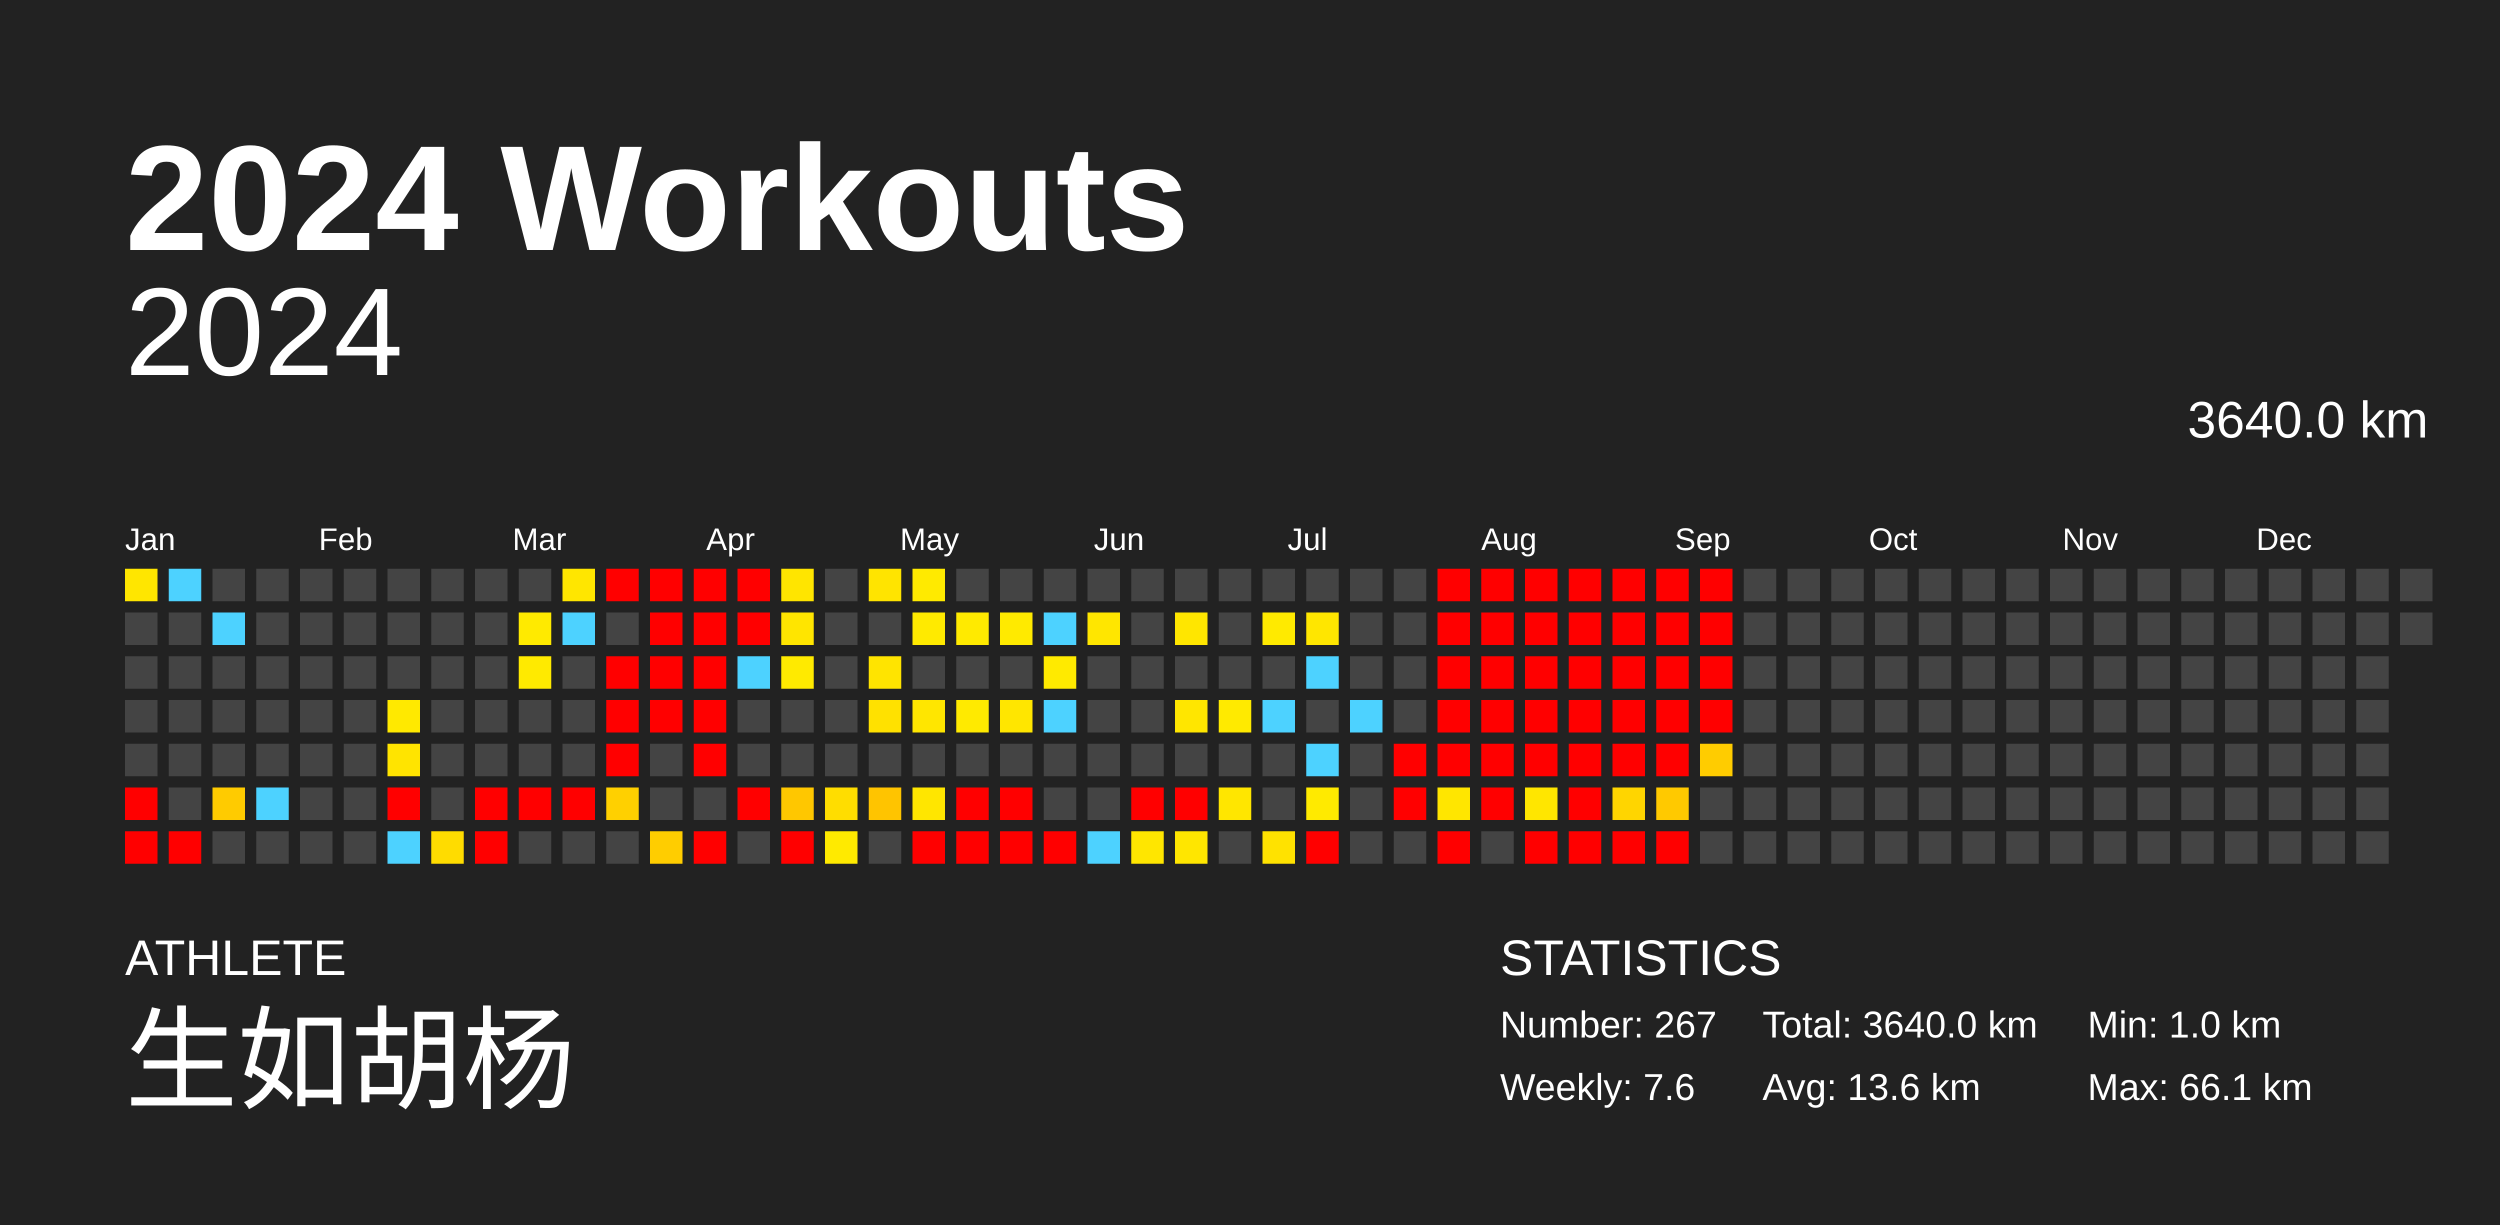
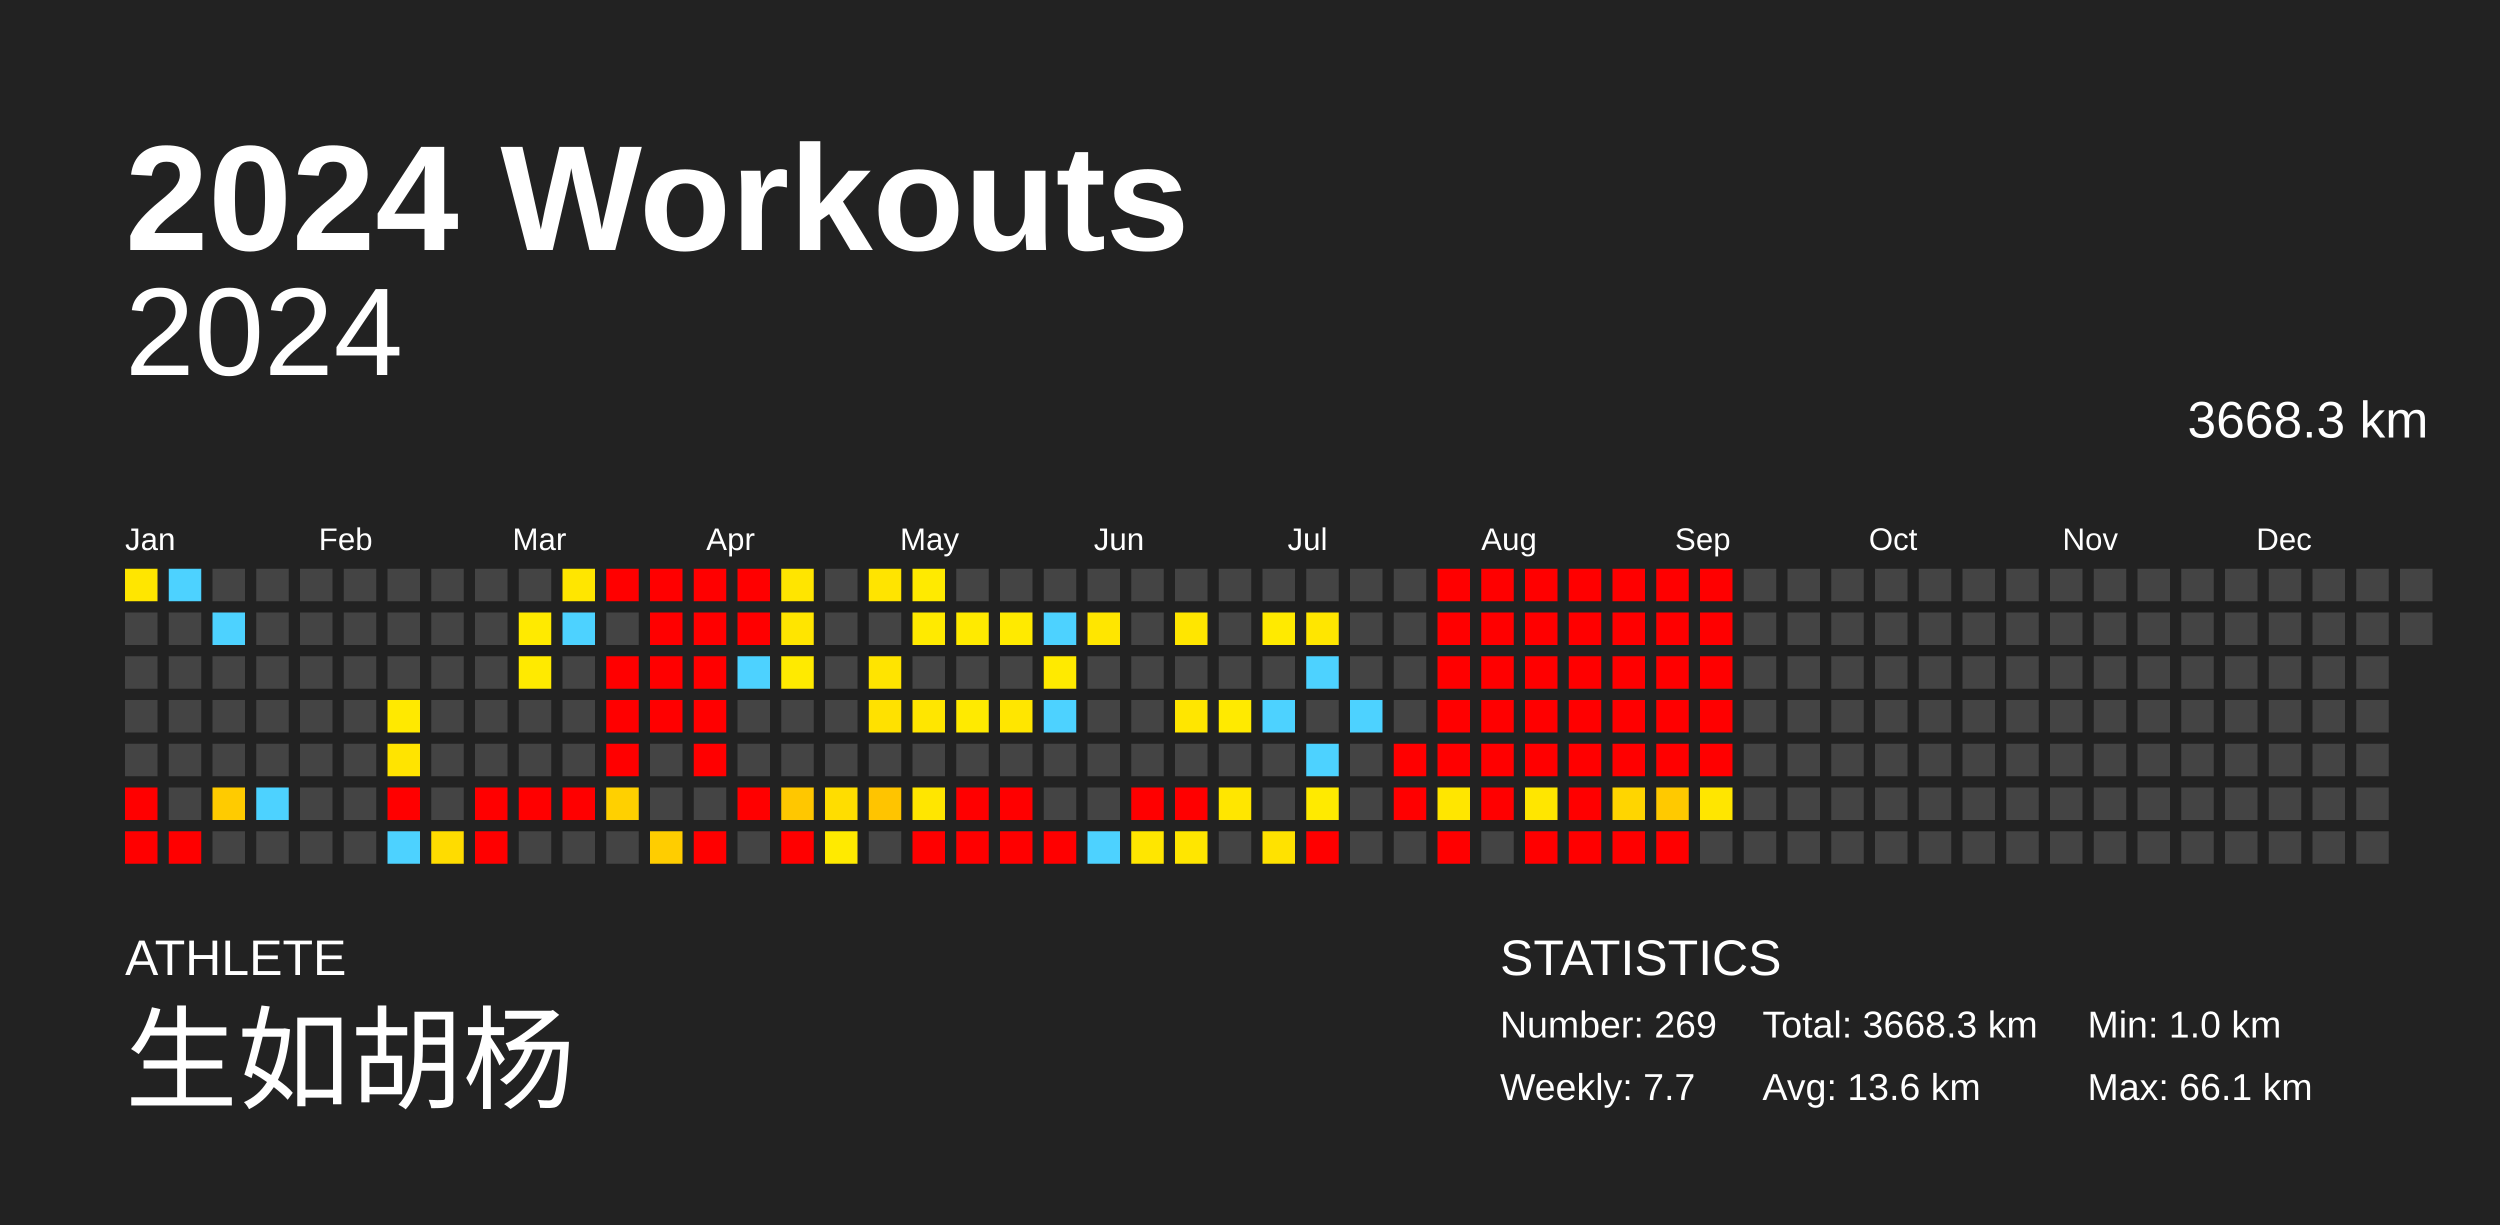
<svg xmlns="http://www.w3.org/2000/svg" baseProfile="full" height="98mm" version="1.1" viewBox="0,0,200,98" width="200mm">
  <defs />
  <rect fill="#222222" height="98" width="200" x="0" y="0" />
  <text fill="#FFFFFF" style="font-size:12px; font-family:Arial; font-weight:bold;" x="10" y="20">2024 Workouts</text>
  <text fill="#FFFFFF" style="font-size:4px; font-family:Arial" x="10" y="78">ATHLETE</text>
  <text fill="#FFFFFF" style="font-size:9px; font-family:Arial" x="10" y="88">生如胡杨</text>
  <text fill="#FFFFFF" style="font-size:4px; font-family:Arial" x="120" y="78">STATISTICS</text>
-   <text fill="#FFFFFF" style="font-size:3px; font-family:Arial" x="120" y="83">Number: 267</text>
-   <text fill="#FFFFFF" style="font-size:3px; font-family:Arial" x="120" y="88">Weekly: 7.6</text>
-   <text fill="#FFFFFF" style="font-size:3px; font-family:Arial" x="141" y="83">Total: 3640.0 km</text>
+   <text fill="#FFFFFF" style="font-size:3px; font-family:Arial" x="120" y="83">Number: 269</text>
+   <text fill="#FFFFFF" style="font-size:3px; font-family:Arial" x="120" y="88">Weekly: 7.7</text>
+   <text fill="#FFFFFF" style="font-size:3px; font-family:Arial" x="141" y="83">Total: 3668.3 km</text>
  <text fill="#FFFFFF" style="font-size:3px; font-family:Arial" x="141" y="88">Avg: 13.6 km</text>
  <text fill="#FFFFFF" style="font-size:3px; font-family:Arial" x="167" y="83">Min: 1.0 km</text>
  <text fill="#FFFFFF" style="font-size:3px; font-family:Arial" x="167" y="88">Max: 66.1 km</text>
  <text alignment-baseline="hanging" fill="#FFFFFF" style="font-size:10.0px; font-family:Arial;" x="10" y="30">2024</text>
-   <text alignment-baseline="hanging" fill="#FFFFFF" style="font-size:4.125px; font-family:Arial;" x="175" y="35">3640.0 km</text>
+   <text alignment-baseline="hanging" fill="#FFFFFF" style="font-size:4.125px; font-family:Arial;" x="175" y="35">3668.3 km</text>
  <text fill="#FFFFFF" style="font-size:2.5px; font-family:Arial" x="10.0" y="44">Jan</text>
  <text fill="#FFFFFF" style="font-size:2.5px; font-family:Arial" x="25.5" y="44">Feb</text>
  <text fill="#FFFFFF" style="font-size:2.5px; font-family:Arial" x="41.0" y="44">Mar</text>
  <text fill="#FFFFFF" style="font-size:2.5px; font-family:Arial" x="56.5" y="44">Apr</text>
  <text fill="#FFFFFF" style="font-size:2.5px; font-family:Arial" x="72.0" y="44">May</text>
  <text fill="#FFFFFF" style="font-size:2.5px; font-family:Arial" x="87.5" y="44">Jun</text>
  <text fill="#FFFFFF" style="font-size:2.5px; font-family:Arial" x="103.0" y="44">Jul</text>
  <text fill="#FFFFFF" style="font-size:2.5px; font-family:Arial" x="118.5" y="44">Aug</text>
  <text fill="#FFFFFF" style="font-size:2.5px; font-family:Arial" x="134.0" y="44">Sep</text>
  <text fill="#FFFFFF" style="font-size:2.5px; font-family:Arial" x="149.5" y="44">Oct</text>
  <text fill="#FFFFFF" style="font-size:2.5px; font-family:Arial" x="165.0" y="44">Nov</text>
  <text fill="#FFFFFF" style="font-size:2.5px; font-family:Arial" x="180.5" y="44">Dec</text>
  <rect fill="#ffe600" height="2.6" width="2.6" x="10.0" y="45.5" />
  <rect fill="#444444" height="2.6" width="2.6" x="10.0" y="49.0" />
  <rect fill="#444444" height="2.6" width="2.6" x="10.0" y="52.5" />
  <rect fill="#444444" height="2.6" width="2.6" x="10.0" y="56.0" />
  <rect fill="#444444" height="2.6" width="2.6" x="10.0" y="59.5" />
  <rect fill="red" height="2.6" width="2.6" x="10.0" y="63.0" />
  <rect fill="red" height="2.6" width="2.6" x="10.0" y="66.5" />
  <rect fill="#4dd2ff" height="2.6" width="2.6" x="13.5" y="45.5" />
  <rect fill="#444444" height="2.6" width="2.6" x="13.5" y="49.0" />
  <rect fill="#444444" height="2.6" width="2.6" x="13.5" y="52.5" />
  <rect fill="#444444" height="2.6" width="2.6" x="13.5" y="56.0" />
  <rect fill="#444444" height="2.6" width="2.6" x="13.5" y="59.5" />
  <rect fill="#444444" height="2.6" width="2.6" x="13.5" y="63.0" />
  <rect fill="red" height="2.6" width="2.6" x="13.5" y="66.5" />
  <rect fill="#444444" height="2.6" width="2.6" x="17.0" y="45.5" />
  <rect fill="#4dd2ff" height="2.6" width="2.6" x="17.0" y="49.0" />
  <rect fill="#444444" height="2.6" width="2.6" x="17.0" y="52.5" />
  <rect fill="#444444" height="2.6" width="2.6" x="17.0" y="56.0" />
  <rect fill="#444444" height="2.6" width="2.6" x="17.0" y="59.5" />
  <rect fill="#ffcb00" height="2.6" width="2.6" x="17.0" y="63.0" />
  <rect fill="#444444" height="2.6" width="2.6" x="17.0" y="66.5" />
  <rect fill="#444444" height="2.6" width="2.6" x="20.5" y="45.5" />
  <rect fill="#444444" height="2.6" width="2.6" x="20.5" y="49.0" />
  <rect fill="#444444" height="2.6" width="2.6" x="20.5" y="52.5" />
  <rect fill="#444444" height="2.6" width="2.6" x="20.5" y="56.0" />
  <rect fill="#444444" height="2.6" width="2.6" x="20.5" y="59.5" />
  <rect fill="#4dd2ff" height="2.6" width="2.6" x="20.5" y="63.0" />
  <rect fill="#444444" height="2.6" width="2.6" x="20.5" y="66.5" />
  <rect fill="#444444" height="2.6" width="2.6" x="24.0" y="45.5" />
  <rect fill="#444444" height="2.6" width="2.6" x="24.0" y="49.0" />
  <rect fill="#444444" height="2.6" width="2.6" x="24.0" y="52.5" />
  <rect fill="#444444" height="2.6" width="2.6" x="24.0" y="56.0" />
  <rect fill="#444444" height="2.6" width="2.6" x="24.0" y="59.5" />
  <rect fill="#444444" height="2.6" width="2.6" x="24.0" y="63.0" />
  <rect fill="#444444" height="2.6" width="2.6" x="24.0" y="66.5" />
  <rect fill="#444444" height="2.6" width="2.6" x="27.5" y="45.5" />
  <rect fill="#444444" height="2.6" width="2.6" x="27.5" y="49.0" />
  <rect fill="#444444" height="2.6" width="2.6" x="27.5" y="52.5" />
  <rect fill="#444444" height="2.6" width="2.6" x="27.5" y="56.0" />
  <rect fill="#444444" height="2.6" width="2.6" x="27.5" y="59.5" />
  <rect fill="#444444" height="2.6" width="2.6" x="27.5" y="63.0" />
  <rect fill="#444444" height="2.6" width="2.6" x="27.5" y="66.5" />
  <rect fill="#444444" height="2.6" width="2.6" x="31.0" y="45.5" />
  <rect fill="#444444" height="2.6" width="2.6" x="31.0" y="49.0" />
  <rect fill="#444444" height="2.6" width="2.6" x="31.0" y="52.5" />
  <rect fill="#ffe900" height="2.6" width="2.6" x="31.0" y="56.0" />
  <rect fill="#ffe400" height="2.6" width="2.6" x="31.0" y="59.5" />
  <rect fill="red" height="2.6" width="2.6" x="31.0" y="63.0" />
  <rect fill="#4dd2ff" height="2.6" width="2.6" x="31.0" y="66.5" />
  <rect fill="#444444" height="2.6" width="2.6" x="34.5" y="45.5" />
  <rect fill="#444444" height="2.6" width="2.6" x="34.5" y="49.0" />
  <rect fill="#444444" height="2.6" width="2.6" x="34.5" y="52.5" />
  <rect fill="#444444" height="2.6" width="2.6" x="34.5" y="56.0" />
  <rect fill="#444444" height="2.6" width="2.6" x="34.5" y="59.5" />
  <rect fill="#444444" height="2.6" width="2.6" x="34.5" y="63.0" />
  <rect fill="#ffdc00" height="2.6" width="2.6" x="34.5" y="66.5" />
  <rect fill="#444444" height="2.6" width="2.6" x="38.0" y="45.5" />
  <rect fill="#444444" height="2.6" width="2.6" x="38.0" y="49.0" />
  <rect fill="#444444" height="2.6" width="2.6" x="38.0" y="52.5" />
  <rect fill="#444444" height="2.6" width="2.6" x="38.0" y="56.0" />
  <rect fill="#444444" height="2.6" width="2.6" x="38.0" y="59.5" />
  <rect fill="red" height="2.6" width="2.6" x="38.0" y="63.0" />
  <rect fill="red" height="2.6" width="2.6" x="38.0" y="66.5" />
  <rect fill="#444444" height="2.6" width="2.6" x="41.5" y="45.5" />
  <rect fill="#ffea00" height="2.6" width="2.6" x="41.5" y="49.0" />
  <rect fill="#ffea00" height="2.6" width="2.6" x="41.5" y="52.5" />
  <rect fill="#444444" height="2.6" width="2.6" x="41.5" y="56.0" />
  <rect fill="#444444" height="2.6" width="2.6" x="41.5" y="59.5" />
  <rect fill="red" height="2.6" width="2.6" x="41.5" y="63.0" />
  <rect fill="#444444" height="2.6" width="2.6" x="41.5" y="66.5" />
  <rect fill="#ffe600" height="2.6" width="2.6" x="45.0" y="45.5" />
  <rect fill="#4dd2ff" height="2.6" width="2.6" x="45.0" y="49.0" />
  <rect fill="#444444" height="2.6" width="2.6" x="45.0" y="52.5" />
  <rect fill="#444444" height="2.6" width="2.6" x="45.0" y="56.0" />
  <rect fill="#444444" height="2.6" width="2.6" x="45.0" y="59.5" />
  <rect fill="red" height="2.6" width="2.6" x="45.0" y="63.0" />
  <rect fill="#444444" height="2.6" width="2.6" x="45.0" y="66.5" />
  <rect fill="red" height="2.6" width="2.6" x="48.5" y="45.5" />
  <rect fill="#444444" height="2.6" width="2.6" x="48.5" y="49.0" />
  <rect fill="red" height="2.6" width="2.6" x="48.5" y="52.5" />
  <rect fill="red" height="2.6" width="2.6" x="48.5" y="56.0" />
  <rect fill="red" height="2.6" width="2.6" x="48.5" y="59.5" />
  <rect fill="#ffd000" height="2.6" width="2.6" x="48.5" y="63.0" />
  <rect fill="#444444" height="2.6" width="2.6" x="48.5" y="66.5" />
  <rect fill="red" height="2.6" width="2.6" x="52.0" y="45.5" />
  <rect fill="red" height="2.6" width="2.6" x="52.0" y="49.0" />
  <rect fill="red" height="2.6" width="2.6" x="52.0" y="52.5" />
  <rect fill="red" height="2.6" width="2.6" x="52.0" y="56.0" />
  <rect fill="#444444" height="2.6" width="2.6" x="52.0" y="59.5" />
  <rect fill="#444444" height="2.6" width="2.6" x="52.0" y="63.0" />
  <rect fill="#ffcd00" height="2.6" width="2.6" x="52.0" y="66.5" />
  <rect fill="red" height="2.6" width="2.6" x="55.5" y="45.5" />
  <rect fill="red" height="2.6" width="2.6" x="55.5" y="49.0" />
  <rect fill="red" height="2.6" width="2.6" x="55.5" y="52.5" />
  <rect fill="red" height="2.6" width="2.6" x="55.5" y="56.0" />
  <rect fill="red" height="2.6" width="2.6" x="55.5" y="59.5" />
  <rect fill="#444444" height="2.6" width="2.6" x="55.5" y="63.0" />
  <rect fill="red" height="2.6" width="2.6" x="55.5" y="66.5" />
  <rect fill="red" height="2.6" width="2.6" x="59.0" y="45.5" />
  <rect fill="red" height="2.6" width="2.6" x="59.0" y="49.0" />
  <rect fill="#4dd2ff" height="2.6" width="2.6" x="59.0" y="52.5" />
  <rect fill="#444444" height="2.6" width="2.6" x="59.0" y="56.0" />
  <rect fill="#444444" height="2.6" width="2.6" x="59.0" y="59.5" />
  <rect fill="red" height="2.6" width="2.6" x="59.0" y="63.0" />
  <rect fill="#444444" height="2.6" width="2.6" x="59.0" y="66.5" />
  <rect fill="#ffe500" height="2.6" width="2.6" x="62.5" y="45.5" />
  <rect fill="#ffe500" height="2.6" width="2.6" x="62.5" y="49.0" />
  <rect fill="#ffea00" height="2.6" width="2.6" x="62.5" y="52.5" />
  <rect fill="#444444" height="2.6" width="2.6" x="62.5" y="56.0" />
  <rect fill="#444444" height="2.6" width="2.6" x="62.5" y="59.5" />
  <rect fill="#ffc700" height="2.6" width="2.6" x="62.5" y="63.0" />
  <rect fill="red" height="2.6" width="2.6" x="62.5" y="66.5" />
  <rect fill="#444444" height="2.6" width="2.6" x="66.0" y="45.5" />
  <rect fill="#444444" height="2.6" width="2.6" x="66.0" y="49.0" />
  <rect fill="#444444" height="2.6" width="2.6" x="66.0" y="52.5" />
  <rect fill="#444444" height="2.6" width="2.6" x="66.0" y="56.0" />
  <rect fill="#444444" height="2.6" width="2.6" x="66.0" y="59.5" />
  <rect fill="#ffdd00" height="2.6" width="2.6" x="66.0" y="63.0" />
  <rect fill="#ffea00" height="2.6" width="2.6" x="66.0" y="66.5" />
  <rect fill="#ffe400" height="2.6" width="2.6" x="69.5" y="45.5" />
  <rect fill="#444444" height="2.6" width="2.6" x="69.5" y="49.0" />
  <rect fill="#ffe400" height="2.6" width="2.6" x="69.5" y="52.5" />
  <rect fill="#ffe100" height="2.6" width="2.6" x="69.5" y="56.0" />
  <rect fill="#444444" height="2.6" width="2.6" x="69.5" y="59.5" />
  <rect fill="#ffc400" height="2.6" width="2.6" x="69.5" y="63.0" />
  <rect fill="#444444" height="2.6" width="2.6" x="69.5" y="66.5" />
  <rect fill="#ffea00" height="2.6" width="2.6" x="73.0" y="45.5" />
  <rect fill="#ffea00" height="2.6" width="2.6" x="73.0" y="49.0" />
  <rect fill="#444444" height="2.6" width="2.6" x="73.0" y="52.5" />
  <rect fill="#ffe600" height="2.6" width="2.6" x="73.0" y="56.0" />
  <rect fill="#444444" height="2.6" width="2.6" x="73.0" y="59.5" />
  <rect fill="#ffe600" height="2.6" width="2.6" x="73.0" y="63.0" />
  <rect fill="red" height="2.6" width="2.6" x="73.0" y="66.5" />
  <rect fill="#444444" height="2.6" width="2.6" x="76.5" y="45.5" />
  <rect fill="#ffea00" height="2.6" width="2.6" x="76.5" y="49.0" />
  <rect fill="#444444" height="2.6" width="2.6" x="76.5" y="52.5" />
  <rect fill="#ffea00" height="2.6" width="2.6" x="76.5" y="56.0" />
  <rect fill="#444444" height="2.6" width="2.6" x="76.5" y="59.5" />
  <rect fill="red" height="2.6" width="2.6" x="76.5" y="63.0" />
  <rect fill="red" height="2.6" width="2.6" x="76.5" y="66.5" />
  <rect fill="#444444" height="2.6" width="2.6" x="80.0" y="45.5" />
  <rect fill="#ffea00" height="2.6" width="2.6" x="80.0" y="49.0" />
  <rect fill="#444444" height="2.6" width="2.6" x="80.0" y="52.5" />
  <rect fill="#ffe600" height="2.6" width="2.6" x="80.0" y="56.0" />
  <rect fill="#444444" height="2.6" width="2.6" x="80.0" y="59.5" />
  <rect fill="red" height="2.6" width="2.6" x="80.0" y="63.0" />
  <rect fill="red" height="2.6" width="2.6" x="80.0" y="66.5" />
  <rect fill="#444444" height="2.6" width="2.6" x="83.5" y="45.5" />
  <rect fill="#4dd2ff" height="2.6" width="2.6" x="83.5" y="49.0" />
  <rect fill="#ffea00" height="2.6" width="2.6" x="83.5" y="52.5" />
  <rect fill="#4dd2ff" height="2.6" width="2.6" x="83.5" y="56.0" />
  <rect fill="#444444" height="2.6" width="2.6" x="83.5" y="59.5" />
  <rect fill="#444444" height="2.6" width="2.6" x="83.5" y="63.0" />
  <rect fill="red" height="2.6" width="2.6" x="83.5" y="66.5" />
  <rect fill="#444444" height="2.6" width="2.6" x="87.0" y="45.5" />
  <rect fill="#ffe600" height="2.6" width="2.6" x="87.0" y="49.0" />
  <rect fill="#444444" height="2.6" width="2.6" x="87.0" y="52.5" />
  <rect fill="#444444" height="2.6" width="2.6" x="87.0" y="56.0" />
  <rect fill="#444444" height="2.6" width="2.6" x="87.0" y="59.5" />
  <rect fill="#444444" height="2.6" width="2.6" x="87.0" y="63.0" />
  <rect fill="#4dd2ff" height="2.6" width="2.6" x="87.0" y="66.5" />
  <rect fill="#444444" height="2.6" width="2.6" x="90.5" y="45.5" />
  <rect fill="#444444" height="2.6" width="2.6" x="90.5" y="49.0" />
  <rect fill="#444444" height="2.6" width="2.6" x="90.5" y="52.5" />
  <rect fill="#444444" height="2.6" width="2.6" x="90.5" y="56.0" />
  <rect fill="#444444" height="2.6" width="2.6" x="90.5" y="59.5" />
  <rect fill="red" height="2.6" width="2.6" x="90.5" y="63.0" />
  <rect fill="#ffe600" height="2.6" width="2.6" x="90.5" y="66.5" />
  <rect fill="#444444" height="2.6" width="2.6" x="94.0" y="45.5" />
  <rect fill="#ffe600" height="2.6" width="2.6" x="94.0" y="49.0" />
  <rect fill="#444444" height="2.6" width="2.6" x="94.0" y="52.5" />
  <rect fill="#ffe600" height="2.6" width="2.6" x="94.0" y="56.0" />
  <rect fill="#444444" height="2.6" width="2.6" x="94.0" y="59.5" />
  <rect fill="red" height="2.6" width="2.6" x="94.0" y="63.0" />
  <rect fill="#ffe600" height="2.6" width="2.6" x="94.0" y="66.5" />
  <rect fill="#444444" height="2.6" width="2.6" x="97.5" y="45.5" />
  <rect fill="#444444" height="2.6" width="2.6" x="97.5" y="49.0" />
  <rect fill="#444444" height="2.6" width="2.6" x="97.5" y="52.5" />
  <rect fill="#ffea00" height="2.6" width="2.6" x="97.5" y="56.0" />
  <rect fill="#444444" height="2.6" width="2.6" x="97.5" y="59.5" />
  <rect fill="#ffe600" height="2.6" width="2.6" x="97.5" y="63.0" />
  <rect fill="#444444" height="2.6" width="2.6" x="97.5" y="66.5" />
  <rect fill="#444444" height="2.6" width="2.6" x="101.0" y="45.5" />
  <rect fill="#ffea00" height="2.6" width="2.6" x="101.0" y="49.0" />
  <rect fill="#444444" height="2.6" width="2.6" x="101.0" y="52.5" />
  <rect fill="#4dd2ff" height="2.6" width="2.6" x="101.0" y="56.0" />
  <rect fill="#444444" height="2.6" width="2.6" x="101.0" y="59.5" />
  <rect fill="#444444" height="2.6" width="2.6" x="101.0" y="63.0" />
  <rect fill="#ffe200" height="2.6" width="2.6" x="101.0" y="66.5" />
  <rect fill="#444444" height="2.6" width="2.6" x="104.5" y="45.5" />
  <rect fill="#ffe600" height="2.6" width="2.6" x="104.5" y="49.0" />
  <rect fill="#4dd2ff" height="2.6" width="2.6" x="104.5" y="52.5" />
  <rect fill="#444444" height="2.6" width="2.6" x="104.5" y="56.0" />
  <rect fill="#4dd2ff" height="2.6" width="2.6" x="104.5" y="59.5" />
  <rect fill="#ffea00" height="2.6" width="2.6" x="104.5" y="63.0" />
  <rect fill="red" height="2.6" width="2.6" x="104.5" y="66.5" />
  <rect fill="#444444" height="2.6" width="2.6" x="108.0" y="45.5" />
  <rect fill="#444444" height="2.6" width="2.6" x="108.0" y="49.0" />
  <rect fill="#444444" height="2.6" width="2.6" x="108.0" y="52.5" />
  <rect fill="#4dd2ff" height="2.6" width="2.6" x="108.0" y="56.0" />
  <rect fill="#444444" height="2.6" width="2.6" x="108.0" y="59.5" />
  <rect fill="#444444" height="2.6" width="2.6" x="108.0" y="63.0" />
  <rect fill="#444444" height="2.6" width="2.6" x="108.0" y="66.5" />
  <rect fill="#444444" height="2.6" width="2.6" x="111.5" y="45.5" />
  <rect fill="#444444" height="2.6" width="2.6" x="111.5" y="49.0" />
  <rect fill="#444444" height="2.6" width="2.6" x="111.5" y="52.5" />
  <rect fill="#444444" height="2.6" width="2.6" x="111.5" y="56.0" />
  <rect fill="red" height="2.6" width="2.6" x="111.5" y="59.5" />
  <rect fill="red" height="2.6" width="2.6" x="111.5" y="63.0" />
  <rect fill="#444444" height="2.6" width="2.6" x="111.5" y="66.5" />
  <rect fill="red" height="2.6" width="2.6" x="115.0" y="45.5" />
  <rect fill="red" height="2.6" width="2.6" x="115.0" y="49.0" />
  <rect fill="red" height="2.6" width="2.6" x="115.0" y="52.5" />
  <rect fill="red" height="2.6" width="2.6" x="115.0" y="56.0" />
  <rect fill="red" height="2.6" width="2.6" x="115.0" y="59.5" />
  <rect fill="#ffe600" height="2.6" width="2.6" x="115.0" y="63.0" />
  <rect fill="red" height="2.6" width="2.6" x="115.0" y="66.5" />
  <rect fill="red" height="2.6" width="2.6" x="118.5" y="45.5" />
  <rect fill="red" height="2.6" width="2.6" x="118.5" y="49.0" />
  <rect fill="red" height="2.6" width="2.6" x="118.5" y="52.5" />
  <rect fill="red" height="2.6" width="2.6" x="118.5" y="56.0" />
  <rect fill="red" height="2.6" width="2.6" x="118.5" y="59.5" />
  <rect fill="red" height="2.6" width="2.6" x="118.5" y="63.0" />
  <rect fill="#444444" height="2.6" width="2.6" x="118.5" y="66.5" />
  <rect fill="red" height="2.6" width="2.6" x="122.0" y="45.5" />
  <rect fill="red" height="2.6" width="2.6" x="122.0" y="49.0" />
  <rect fill="red" height="2.6" width="2.6" x="122.0" y="52.5" />
  <rect fill="red" height="2.6" width="2.6" x="122.0" y="56.0" />
  <rect fill="red" height="2.6" width="2.6" x="122.0" y="59.5" />
  <rect fill="#ffe600" height="2.6" width="2.6" x="122.0" y="63.0" />
  <rect fill="red" height="2.6" width="2.6" x="122.0" y="66.5" />
  <rect fill="red" height="2.6" width="2.6" x="125.5" y="45.5" />
  <rect fill="red" height="2.6" width="2.6" x="125.5" y="49.0" />
  <rect fill="red" height="2.6" width="2.6" x="125.5" y="52.5" />
  <rect fill="red" height="2.6" width="2.6" x="125.5" y="56.0" />
  <rect fill="red" height="2.6" width="2.6" x="125.5" y="59.5" />
  <rect fill="red" height="2.6" width="2.6" x="125.5" y="63.0" />
  <rect fill="red" height="2.6" width="2.6" x="125.5" y="66.5" />
  <rect fill="red" height="2.6" width="2.6" x="129.0" y="45.5" />
  <rect fill="red" height="2.6" width="2.6" x="129.0" y="49.0" />
  <rect fill="red" height="2.6" width="2.6" x="129.0" y="52.5" />
  <rect fill="red" height="2.6" width="2.6" x="129.0" y="56.0" />
  <rect fill="red" height="2.6" width="2.6" x="129.0" y="59.5" />
  <rect fill="#ffd500" height="2.6" width="2.6" x="129.0" y="63.0" />
  <rect fill="red" height="2.6" width="2.6" x="129.0" y="66.5" />
  <rect fill="red" height="2.6" width="2.6" x="132.5" y="45.5" />
  <rect fill="red" height="2.6" width="2.6" x="132.5" y="49.0" />
  <rect fill="red" height="2.6" width="2.6" x="132.5" y="52.5" />
  <rect fill="red" height="2.6" width="2.6" x="132.5" y="56.0" />
  <rect fill="red" height="2.6" width="2.6" x="132.5" y="59.5" />
  <rect fill="#ffc900" height="2.6" width="2.6" x="132.5" y="63.0" />
  <rect fill="red" height="2.6" width="2.6" x="132.5" y="66.5" />
  <rect fill="red" height="2.6" width="2.6" x="136.0" y="45.5" />
  <rect fill="red" height="2.6" width="2.6" x="136.0" y="49.0" />
  <rect fill="red" height="2.6" width="2.6" x="136.0" y="52.5" />
  <rect fill="red" height="2.6" width="2.6" x="136.0" y="56.0" />
-   <rect fill="#ffcc00" height="2.6" width="2.6" x="136.0" y="59.5" />
-   <rect fill="#444444" height="2.6" width="2.6" x="136.0" y="63.0" />
+   <rect fill="red" height="2.6" width="2.6" x="136.0" y="59.5" />
+   <rect fill="#ffe600" height="2.6" width="2.6" x="136.0" y="63.0" />
  <rect fill="#444444" height="2.6" width="2.6" x="136.0" y="66.5" />
  <rect fill="#444444" height="2.6" width="2.6" x="139.5" y="45.5" />
  <rect fill="#444444" height="2.6" width="2.6" x="139.5" y="49.0" />
  <rect fill="#444444" height="2.6" width="2.6" x="139.5" y="52.5" />
  <rect fill="#444444" height="2.6" width="2.6" x="139.5" y="56.0" />
  <rect fill="#444444" height="2.6" width="2.6" x="139.5" y="59.5" />
  <rect fill="#444444" height="2.6" width="2.6" x="139.5" y="63.0" />
  <rect fill="#444444" height="2.6" width="2.6" x="139.5" y="66.5" />
  <rect fill="#444444" height="2.6" width="2.6" x="143.0" y="45.5" />
  <rect fill="#444444" height="2.6" width="2.6" x="143.0" y="49.0" />
  <rect fill="#444444" height="2.6" width="2.6" x="143.0" y="52.5" />
  <rect fill="#444444" height="2.6" width="2.6" x="143.0" y="56.0" />
  <rect fill="#444444" height="2.6" width="2.6" x="143.0" y="59.5" />
  <rect fill="#444444" height="2.6" width="2.6" x="143.0" y="63.0" />
  <rect fill="#444444" height="2.6" width="2.6" x="143.0" y="66.5" />
  <rect fill="#444444" height="2.6" width="2.6" x="146.5" y="45.5" />
  <rect fill="#444444" height="2.6" width="2.6" x="146.5" y="49.0" />
  <rect fill="#444444" height="2.6" width="2.6" x="146.5" y="52.5" />
  <rect fill="#444444" height="2.6" width="2.6" x="146.5" y="56.0" />
  <rect fill="#444444" height="2.6" width="2.6" x="146.5" y="59.5" />
  <rect fill="#444444" height="2.6" width="2.6" x="146.5" y="63.0" />
  <rect fill="#444444" height="2.6" width="2.6" x="146.5" y="66.5" />
  <rect fill="#444444" height="2.6" width="2.6" x="150.0" y="45.5" />
  <rect fill="#444444" height="2.6" width="2.6" x="150.0" y="49.0" />
  <rect fill="#444444" height="2.6" width="2.6" x="150.0" y="52.5" />
  <rect fill="#444444" height="2.6" width="2.6" x="150.0" y="56.0" />
  <rect fill="#444444" height="2.6" width="2.6" x="150.0" y="59.5" />
  <rect fill="#444444" height="2.6" width="2.6" x="150.0" y="63.0" />
  <rect fill="#444444" height="2.6" width="2.6" x="150.0" y="66.5" />
  <rect fill="#444444" height="2.6" width="2.6" x="153.5" y="45.5" />
  <rect fill="#444444" height="2.6" width="2.6" x="153.5" y="49.0" />
  <rect fill="#444444" height="2.6" width="2.6" x="153.5" y="52.5" />
  <rect fill="#444444" height="2.6" width="2.6" x="153.5" y="56.0" />
  <rect fill="#444444" height="2.6" width="2.6" x="153.5" y="59.5" />
  <rect fill="#444444" height="2.6" width="2.6" x="153.5" y="63.0" />
  <rect fill="#444444" height="2.6" width="2.6" x="153.5" y="66.5" />
  <rect fill="#444444" height="2.6" width="2.6" x="157.0" y="45.5" />
  <rect fill="#444444" height="2.6" width="2.6" x="157.0" y="49.0" />
  <rect fill="#444444" height="2.6" width="2.6" x="157.0" y="52.5" />
  <rect fill="#444444" height="2.6" width="2.6" x="157.0" y="56.0" />
  <rect fill="#444444" height="2.6" width="2.6" x="157.0" y="59.5" />
  <rect fill="#444444" height="2.6" width="2.6" x="157.0" y="63.0" />
  <rect fill="#444444" height="2.6" width="2.6" x="157.0" y="66.5" />
  <rect fill="#444444" height="2.6" width="2.6" x="160.5" y="45.5" />
  <rect fill="#444444" height="2.6" width="2.6" x="160.5" y="49.0" />
  <rect fill="#444444" height="2.6" width="2.6" x="160.5" y="52.5" />
  <rect fill="#444444" height="2.6" width="2.6" x="160.5" y="56.0" />
  <rect fill="#444444" height="2.6" width="2.6" x="160.5" y="59.5" />
  <rect fill="#444444" height="2.6" width="2.6" x="160.5" y="63.0" />
  <rect fill="#444444" height="2.6" width="2.6" x="160.5" y="66.5" />
  <rect fill="#444444" height="2.6" width="2.6" x="164.0" y="45.5" />
  <rect fill="#444444" height="2.6" width="2.6" x="164.0" y="49.0" />
  <rect fill="#444444" height="2.6" width="2.6" x="164.0" y="52.5" />
  <rect fill="#444444" height="2.6" width="2.6" x="164.0" y="56.0" />
  <rect fill="#444444" height="2.6" width="2.6" x="164.0" y="59.5" />
  <rect fill="#444444" height="2.6" width="2.6" x="164.0" y="63.0" />
  <rect fill="#444444" height="2.6" width="2.6" x="164.0" y="66.5" />
  <rect fill="#444444" height="2.6" width="2.6" x="167.5" y="45.5" />
  <rect fill="#444444" height="2.6" width="2.6" x="167.5" y="49.0" />
  <rect fill="#444444" height="2.6" width="2.6" x="167.5" y="52.5" />
  <rect fill="#444444" height="2.6" width="2.6" x="167.5" y="56.0" />
  <rect fill="#444444" height="2.6" width="2.6" x="167.5" y="59.5" />
  <rect fill="#444444" height="2.6" width="2.6" x="167.5" y="63.0" />
  <rect fill="#444444" height="2.6" width="2.6" x="167.5" y="66.5" />
  <rect fill="#444444" height="2.6" width="2.6" x="171.0" y="45.5" />
  <rect fill="#444444" height="2.6" width="2.6" x="171.0" y="49.0" />
  <rect fill="#444444" height="2.6" width="2.6" x="171.0" y="52.5" />
  <rect fill="#444444" height="2.6" width="2.6" x="171.0" y="56.0" />
  <rect fill="#444444" height="2.6" width="2.6" x="171.0" y="59.5" />
  <rect fill="#444444" height="2.6" width="2.6" x="171.0" y="63.0" />
  <rect fill="#444444" height="2.6" width="2.6" x="171.0" y="66.5" />
  <rect fill="#444444" height="2.6" width="2.6" x="174.5" y="45.5" />
  <rect fill="#444444" height="2.6" width="2.6" x="174.5" y="49.0" />
  <rect fill="#444444" height="2.6" width="2.6" x="174.5" y="52.5" />
  <rect fill="#444444" height="2.6" width="2.6" x="174.5" y="56.0" />
  <rect fill="#444444" height="2.6" width="2.6" x="174.5" y="59.5" />
  <rect fill="#444444" height="2.6" width="2.6" x="174.5" y="63.0" />
  <rect fill="#444444" height="2.6" width="2.6" x="174.5" y="66.5" />
  <rect fill="#444444" height="2.6" width="2.6" x="178.0" y="45.5" />
  <rect fill="#444444" height="2.6" width="2.6" x="178.0" y="49.0" />
  <rect fill="#444444" height="2.6" width="2.6" x="178.0" y="52.5" />
  <rect fill="#444444" height="2.6" width="2.6" x="178.0" y="56.0" />
  <rect fill="#444444" height="2.6" width="2.6" x="178.0" y="59.5" />
  <rect fill="#444444" height="2.6" width="2.6" x="178.0" y="63.0" />
  <rect fill="#444444" height="2.6" width="2.6" x="178.0" y="66.5" />
  <rect fill="#444444" height="2.6" width="2.6" x="181.5" y="45.5" />
  <rect fill="#444444" height="2.6" width="2.6" x="181.5" y="49.0" />
  <rect fill="#444444" height="2.6" width="2.6" x="181.5" y="52.5" />
  <rect fill="#444444" height="2.6" width="2.6" x="181.5" y="56.0" />
  <rect fill="#444444" height="2.6" width="2.6" x="181.5" y="59.5" />
  <rect fill="#444444" height="2.6" width="2.6" x="181.5" y="63.0" />
  <rect fill="#444444" height="2.6" width="2.6" x="181.5" y="66.5" />
  <rect fill="#444444" height="2.6" width="2.6" x="185.0" y="45.5" />
  <rect fill="#444444" height="2.6" width="2.6" x="185.0" y="49.0" />
  <rect fill="#444444" height="2.6" width="2.6" x="185.0" y="52.5" />
  <rect fill="#444444" height="2.6" width="2.6" x="185.0" y="56.0" />
  <rect fill="#444444" height="2.6" width="2.6" x="185.0" y="59.5" />
  <rect fill="#444444" height="2.6" width="2.6" x="185.0" y="63.0" />
  <rect fill="#444444" height="2.6" width="2.6" x="185.0" y="66.5" />
  <rect fill="#444444" height="2.6" width="2.6" x="188.5" y="45.5" />
  <rect fill="#444444" height="2.6" width="2.6" x="188.5" y="49.0" />
  <rect fill="#444444" height="2.6" width="2.6" x="188.5" y="52.5" />
  <rect fill="#444444" height="2.6" width="2.6" x="188.5" y="56.0" />
  <rect fill="#444444" height="2.6" width="2.6" x="188.5" y="59.5" />
  <rect fill="#444444" height="2.6" width="2.6" x="188.5" y="63.0" />
  <rect fill="#444444" height="2.6" width="2.6" x="188.5" y="66.5" />
  <rect fill="#444444" height="2.6" width="2.6" x="192.0" y="45.5" />
  <rect fill="#444444" height="2.6" width="2.6" x="192.0" y="49.0" />
</svg>
